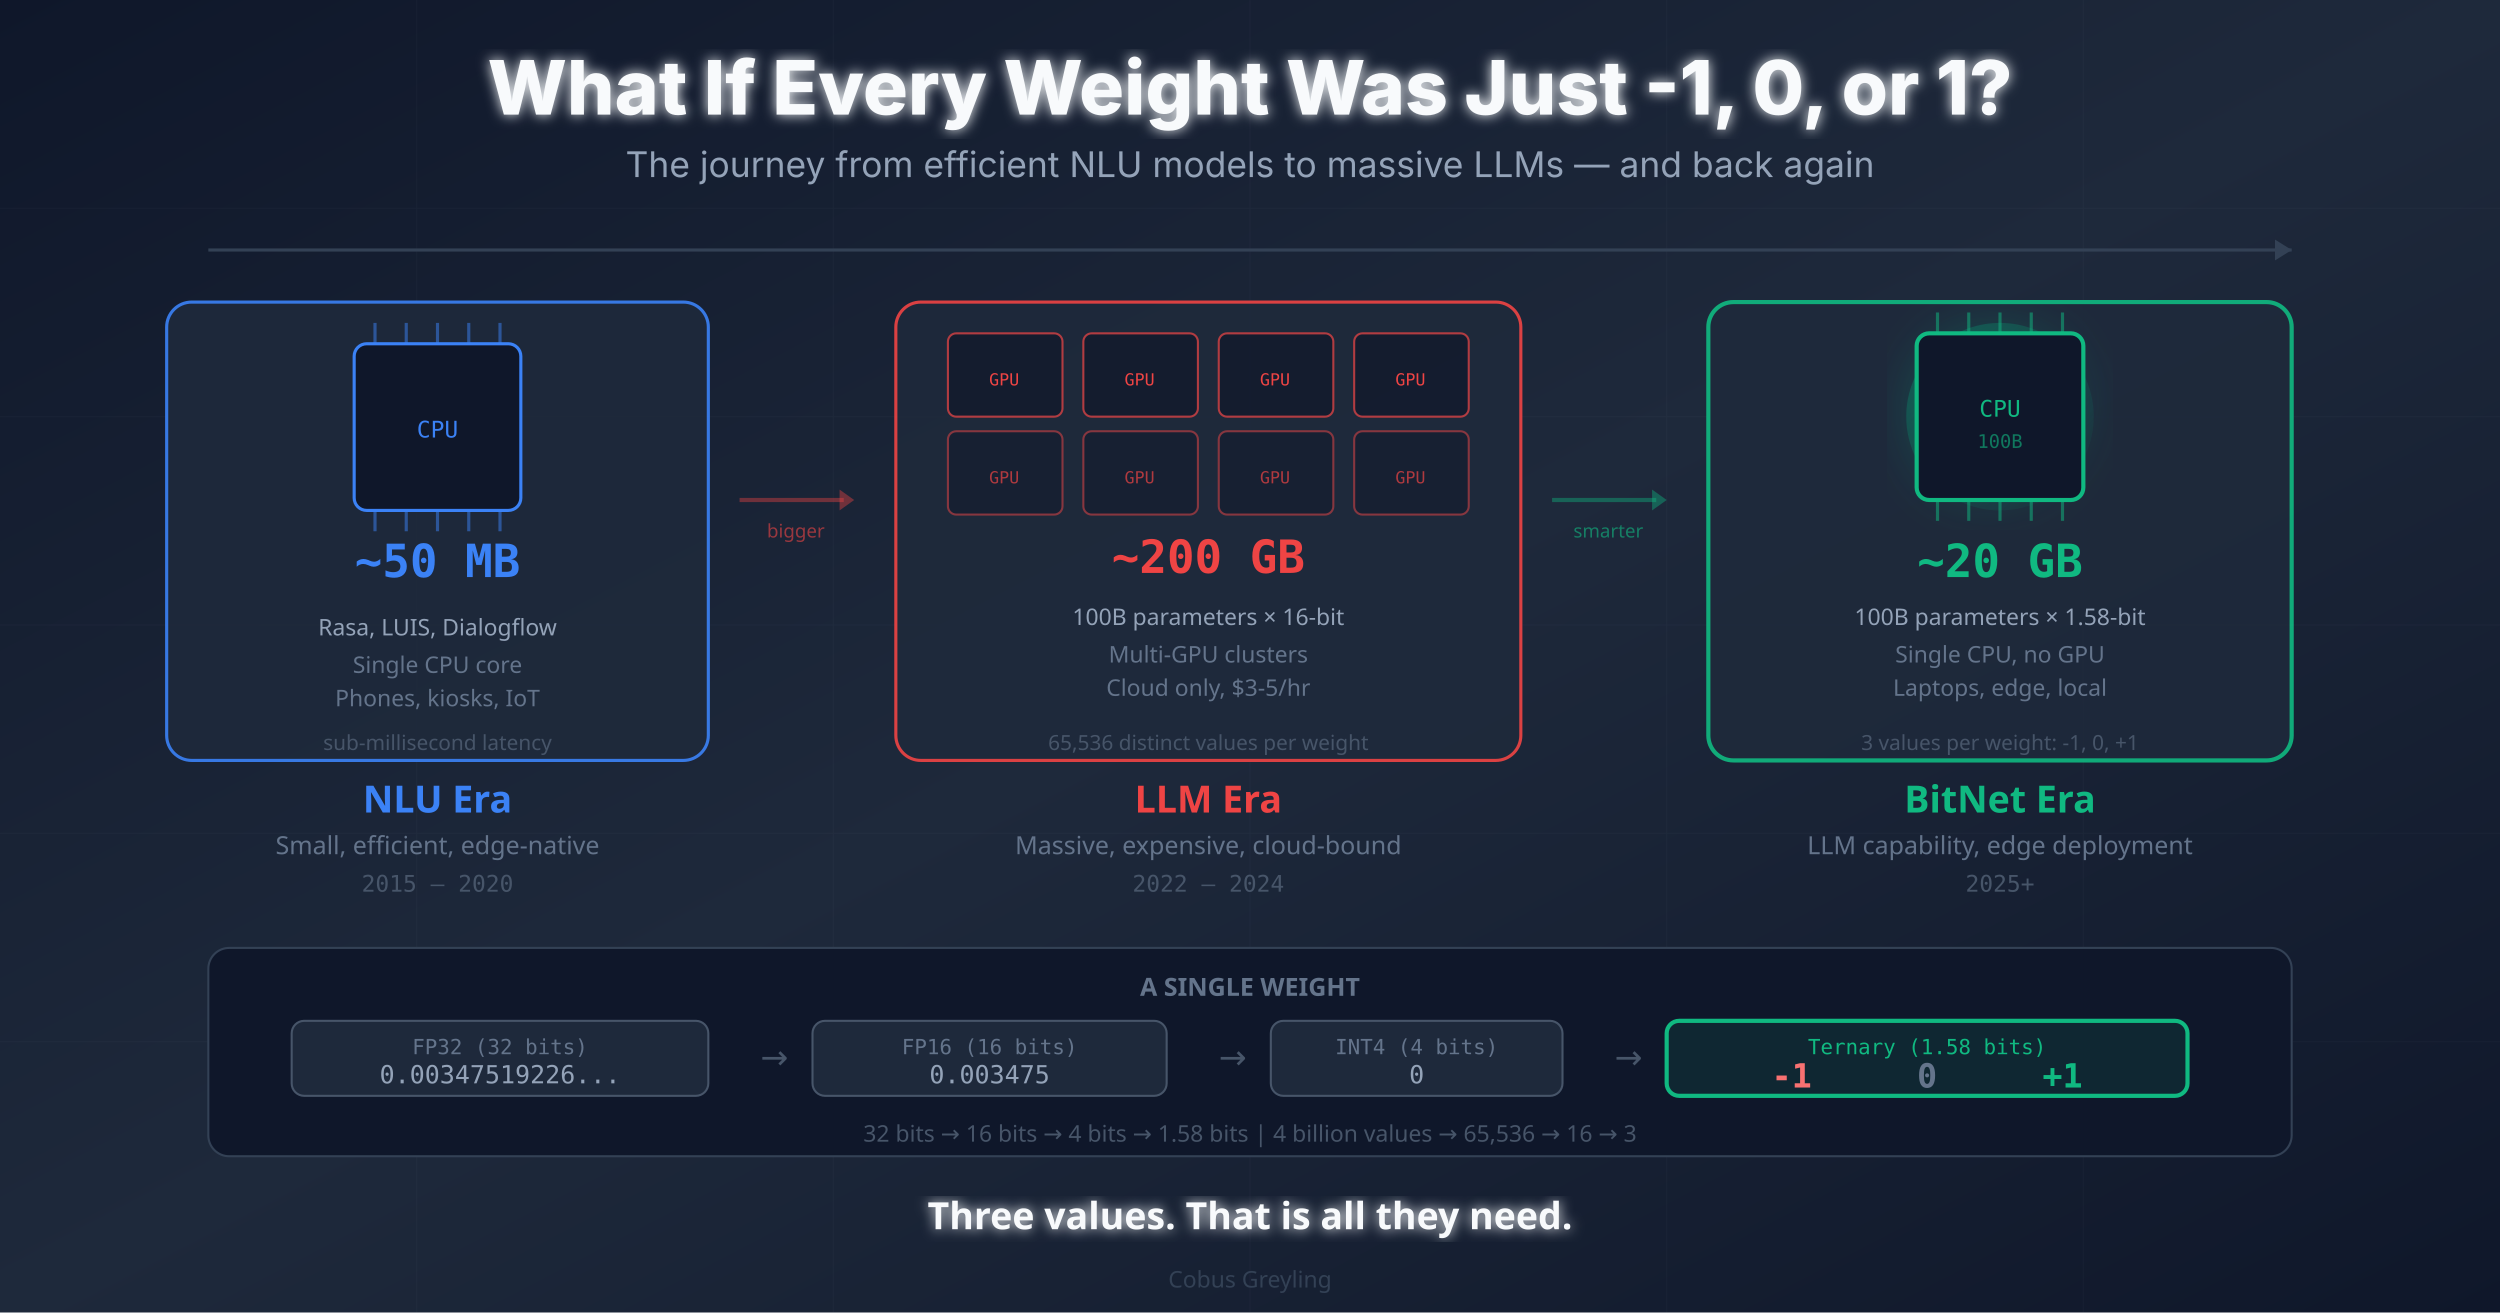
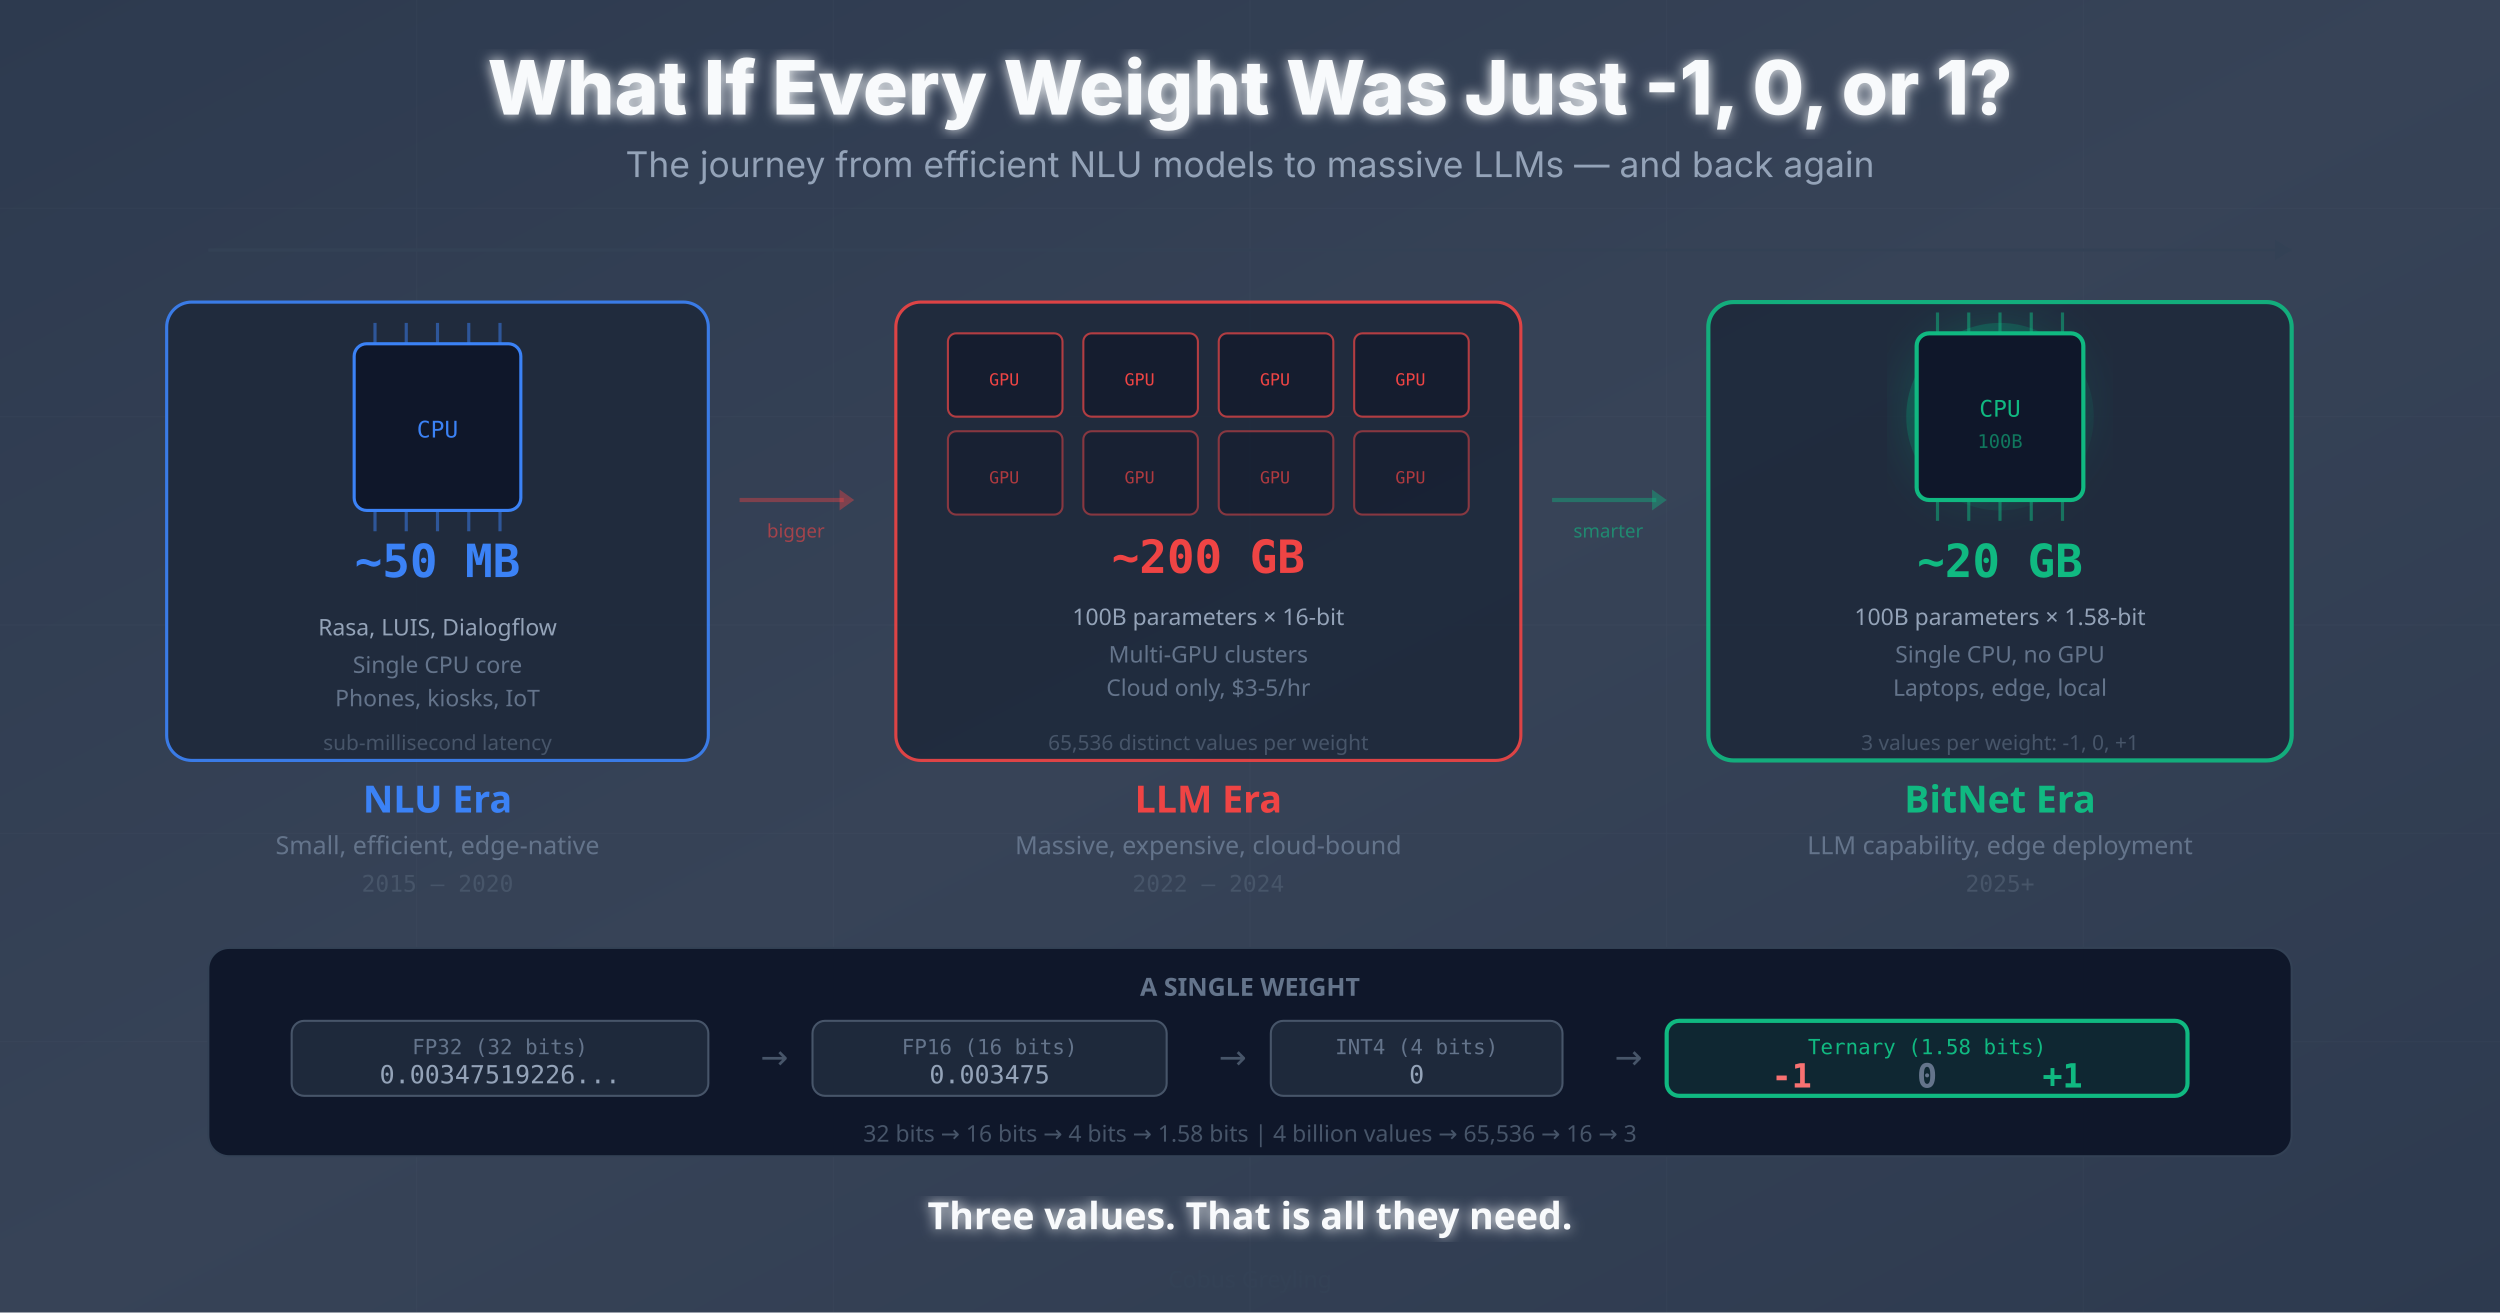
<svg xmlns="http://www.w3.org/2000/svg" viewBox="0 0 1200 630">
  <defs>
    <linearGradient id="bg" x1="0%" y1="0%" x2="100%" y2="100%">
-       <stop offset="0%" style="stop-color:#0f172a" />
-       <stop offset="50%" style="stop-color:#1e293b" />
-       <stop offset="100%" style="stop-color:#0f172a" />
+       <stop offset="0%" style="stop-color:#2d3a4f" />
+       <stop offset="50%" style="stop-color:#374357" />
+       <stop offset="100%" style="stop-color:#2d3a4f" />
    </linearGradient>
    <linearGradient id="green" x1="0%" y1="0%" x2="100%" y2="0%">
      <stop offset="0%" style="stop-color:#10b981" />
      <stop offset="100%" style="stop-color:#34d399" />
    </linearGradient>
    <linearGradient id="red" x1="0%" y1="0%" x2="100%" y2="0%">
      <stop offset="0%" style="stop-color:#ef4444" />
      <stop offset="100%" style="stop-color:#f87171" />
    </linearGradient>
    <linearGradient id="glow-green" x1="0%" y1="0%" x2="100%" y2="100%">
      <stop offset="0%" style="stop-color:#10b981;stop-opacity:0.3" />
      <stop offset="100%" style="stop-color:#10b981;stop-opacity:0" />
    </linearGradient>
    <filter id="glow">
      <feGaussianBlur stdDeviation="3" result="blur" />
      <feMerge>
        <feMergeNode in="blur" />
        <feMergeNode in="SourceGraphic" />
      </feMerge>
    </filter>
    <filter id="bigglow">
      <feGaussianBlur stdDeviation="12" result="blur" />
      <feMerge>
        <feMergeNode in="blur" />
        <feMergeNode in="SourceGraphic" />
      </feMerge>
    </filter>
  </defs>
  <rect width="1200" height="630" fill="url(#bg)" />
  <g opacity="0.04" stroke="#94a3b8" stroke-width="0.5">
    <line x1="0" y1="100" x2="1200" y2="100" />
    <line x1="0" y1="200" x2="1200" y2="200" />
    <line x1="0" y1="300" x2="1200" y2="300" />
    <line x1="0" y1="400" x2="1200" y2="400" />
    <line x1="0" y1="500" x2="1200" y2="500" />
    <line x1="200" y1="0" x2="200" y2="630" />
    <line x1="400" y1="0" x2="400" y2="630" />
    <line x1="600" y1="0" x2="600" y2="630" />
    <line x1="800" y1="0" x2="800" y2="630" />
    <line x1="1000" y1="0" x2="1000" y2="630" />
  </g>
  <text x="600" y="55" font-family="system-ui, -apple-system, sans-serif" font-size="36" font-weight="800" fill="#f8fafc" text-anchor="middle" filter="url(#glow)">What If Every Weight Was Just -1, 0, or 1?</text>
  <text x="600" y="85" font-family="system-ui, -apple-system, sans-serif" font-size="17" fill="#94a3b8" text-anchor="middle">The journey from efficient NLU models to massive LLMs — and back again</text>
  <line x1="100" y1="120" x2="1100" y2="120" stroke="#334155" stroke-width="1.5" />
  <polygon points="1100,120 1092,115 1092,125" fill="#334155" />
  <g transform="translate(80, 145)">
    <rect width="260" height="220" rx="12" fill="#1e293b" stroke="#3b82f6" stroke-width="1.5" opacity="0.9" />
    <rect x="90" y="20" width="80" height="80" rx="6" fill="#0f172a" stroke="#3b82f6" stroke-width="1.5" />
    <line x1="100" y1="20" x2="100" y2="10" stroke="#3b82f6" stroke-width="1.5" opacity="0.5" />
    <line x1="115" y1="20" x2="115" y2="10" stroke="#3b82f6" stroke-width="1.5" opacity="0.5" />
    <line x1="130" y1="20" x2="130" y2="10" stroke="#3b82f6" stroke-width="1.5" opacity="0.5" />
    <line x1="145" y1="20" x2="145" y2="10" stroke="#3b82f6" stroke-width="1.5" opacity="0.5" />
    <line x1="160" y1="20" x2="160" y2="10" stroke="#3b82f6" stroke-width="1.5" opacity="0.5" />
    <line x1="100" y1="100" x2="100" y2="110" stroke="#3b82f6" stroke-width="1.5" opacity="0.5" />
    <line x1="115" y1="100" x2="115" y2="110" stroke="#3b82f6" stroke-width="1.5" opacity="0.5" />
    <line x1="130" y1="100" x2="130" y2="110" stroke="#3b82f6" stroke-width="1.5" opacity="0.5" />
    <line x1="145" y1="100" x2="145" y2="110" stroke="#3b82f6" stroke-width="1.5" opacity="0.5" />
    <line x1="160" y1="100" x2="160" y2="110" stroke="#3b82f6" stroke-width="1.5" opacity="0.5" />
    <text x="130" y="65" font-family="monospace" font-size="11" fill="#3b82f6" text-anchor="middle">CPU</text>
    <text x="130" y="132" font-family="monospace" font-size="22" font-weight="700" fill="#3b82f6" text-anchor="middle">~50 MB</text>
    <text x="130" y="160" font-family="system-ui, sans-serif" font-size="11" fill="#94a3b8" text-anchor="middle">Rasa, LUIS, Dialogflow</text>
    <text x="130" y="178" font-family="system-ui, sans-serif" font-size="11" fill="#64748b" text-anchor="middle">Single CPU core</text>
    <text x="130" y="194" font-family="system-ui, sans-serif" font-size="11" fill="#64748b" text-anchor="middle">Phones, kiosks, IoT</text>
    <text x="130" y="215" font-family="system-ui, sans-serif" font-size="10" fill="#475569" text-anchor="middle">sub-millisecond latency</text>
  </g>
  <text x="210" y="390" font-family="system-ui, sans-serif" font-size="18" font-weight="700" fill="#3b82f6" text-anchor="middle">NLU Era</text>
  <text x="210" y="410" font-family="system-ui, sans-serif" font-size="12" fill="#64748b" text-anchor="middle">Small, efficient, edge-native</text>
  <text x="210" y="428" font-family="monospace" font-size="11" fill="#475569" text-anchor="middle">2015 — 2020</text>
  <g transform="translate(355, 240)">
    <line x1="0" y1="0" x2="50" y2="0" stroke="#ef4444" stroke-width="2" opacity="0.4" />
    <polygon points="55,0 48,-5 48,5" fill="#ef4444" opacity="0.4" />
    <text x="27" y="18" font-family="system-ui, sans-serif" font-size="9" fill="#ef4444" text-anchor="middle" opacity="0.6">bigger</text>
  </g>
  <g transform="translate(430, 145)">
    <rect width="300" height="220" rx="12" fill="#1e293b" stroke="#ef4444" stroke-width="1.5" opacity="0.9" />
    <rect x="25" y="15" width="55" height="40" rx="4" fill="#0f172a" stroke="#ef4444" stroke-width="1" opacity="0.7" />
    <text x="52" y="40" font-family="monospace" font-size="8" fill="#ef4444" text-anchor="middle">GPU</text>
    <rect x="90" y="15" width="55" height="40" rx="4" fill="#0f172a" stroke="#ef4444" stroke-width="1" opacity="0.7" />
    <text x="117" y="40" font-family="monospace" font-size="8" fill="#ef4444" text-anchor="middle">GPU</text>
    <rect x="155" y="15" width="55" height="40" rx="4" fill="#0f172a" stroke="#ef4444" stroke-width="1" opacity="0.7" />
    <text x="182" y="40" font-family="monospace" font-size="8" fill="#ef4444" text-anchor="middle">GPU</text>
    <rect x="220" y="15" width="55" height="40" rx="4" fill="#0f172a" stroke="#ef4444" stroke-width="1" opacity="0.7" />
    <text x="247" y="40" font-family="monospace" font-size="8" fill="#ef4444" text-anchor="middle">GPU</text>
    <rect x="25" y="62" width="55" height="40" rx="4" fill="#0f172a" stroke="#ef4444" stroke-width="1" opacity="0.5" />
    <text x="52" y="87" font-family="monospace" font-size="8" fill="#ef4444" text-anchor="middle" opacity="0.7">GPU</text>
    <rect x="90" y="62" width="55" height="40" rx="4" fill="#0f172a" stroke="#ef4444" stroke-width="1" opacity="0.5" />
    <text x="117" y="87" font-family="monospace" font-size="8" fill="#ef4444" text-anchor="middle" opacity="0.7">GPU</text>
    <rect x="155" y="62" width="55" height="40" rx="4" fill="#0f172a" stroke="#ef4444" stroke-width="1" opacity="0.5" />
    <text x="182" y="87" font-family="monospace" font-size="8" fill="#ef4444" text-anchor="middle" opacity="0.7">GPU</text>
    <rect x="220" y="62" width="55" height="40" rx="4" fill="#0f172a" stroke="#ef4444" stroke-width="1" opacity="0.5" />
    <text x="247" y="87" font-family="monospace" font-size="8" fill="#ef4444" text-anchor="middle" opacity="0.7">GPU</text>
    <text x="150" y="130" font-family="monospace" font-size="22" font-weight="700" fill="#ef4444" text-anchor="middle">~200 GB</text>
    <text x="150" y="155" font-family="system-ui, sans-serif" font-size="11" fill="#94a3b8" text-anchor="middle">100B parameters × 16-bit</text>
    <text x="150" y="173" font-family="system-ui, sans-serif" font-size="11" fill="#64748b" text-anchor="middle">Multi-GPU clusters</text>
    <text x="150" y="189" font-family="system-ui, sans-serif" font-size="11" fill="#64748b" text-anchor="middle">Cloud only, $3-5/hr</text>
    <text x="150" y="215" font-family="system-ui, sans-serif" font-size="10" fill="#475569" text-anchor="middle">65,536 distinct values per weight</text>
  </g>
  <text x="580" y="390" font-family="system-ui, sans-serif" font-size="18" font-weight="700" fill="#ef4444" text-anchor="middle">LLM Era</text>
  <text x="580" y="410" font-family="system-ui, sans-serif" font-size="12" fill="#64748b" text-anchor="middle">Massive, expensive, cloud-bound</text>
  <text x="580" y="428" font-family="monospace" font-size="11" fill="#475569" text-anchor="middle">2022 — 2024</text>
  <g transform="translate(745, 240)">
    <line x1="0" y1="0" x2="50" y2="0" stroke="#10b981" stroke-width="2" opacity="0.4" />
    <polygon points="55,0 48,-5 48,5" fill="#10b981" opacity="0.4" />
    <text x="27" y="18" font-family="system-ui, sans-serif" font-size="9" fill="#10b981" text-anchor="middle" opacity="0.6">smarter</text>
  </g>
  <g transform="translate(820, 145)">
    <rect width="280" height="220" rx="12" fill="#1e293b" stroke="#10b981" stroke-width="2" opacity="0.9" />
    <circle cx="140" cy="55" r="45" fill="url(#glow-green)" filter="url(#bigglow)" />
    <rect x="100" y="15" width="80" height="80" rx="6" fill="#0f172a" stroke="#10b981" stroke-width="2" />
    <line x1="110" y1="15" x2="110" y2="5" stroke="#10b981" stroke-width="1.5" opacity="0.5" />
    <line x1="125" y1="15" x2="125" y2="5" stroke="#10b981" stroke-width="1.5" opacity="0.5" />
    <line x1="140" y1="15" x2="140" y2="5" stroke="#10b981" stroke-width="1.5" opacity="0.5" />
    <line x1="155" y1="15" x2="155" y2="5" stroke="#10b981" stroke-width="1.5" opacity="0.5" />
    <line x1="170" y1="15" x2="170" y2="5" stroke="#10b981" stroke-width="1.5" opacity="0.5" />
    <line x1="110" y1="95" x2="110" y2="105" stroke="#10b981" stroke-width="1.5" opacity="0.5" />
    <line x1="125" y1="95" x2="125" y2="105" stroke="#10b981" stroke-width="1.5" opacity="0.5" />
    <line x1="140" y1="95" x2="140" y2="105" stroke="#10b981" stroke-width="1.5" opacity="0.5" />
    <line x1="155" y1="95" x2="155" y2="105" stroke="#10b981" stroke-width="1.5" opacity="0.5" />
    <line x1="170" y1="95" x2="170" y2="105" stroke="#10b981" stroke-width="1.5" opacity="0.5" />
    <text x="140" y="55" font-family="monospace" font-size="11" fill="#10b981" text-anchor="middle">CPU</text>
    <text x="140" y="70" font-family="monospace" font-size="9" fill="#10b981" text-anchor="middle" opacity="0.6">100B</text>
    <text x="140" y="132" font-family="monospace" font-size="22" font-weight="700" fill="#10b981" text-anchor="middle">~20 GB</text>
    <text x="140" y="155" font-family="system-ui, sans-serif" font-size="11" fill="#94a3b8" text-anchor="middle">100B parameters × 1.58-bit</text>
    <text x="140" y="173" font-family="system-ui, sans-serif" font-size="11" fill="#64748b" text-anchor="middle">Single CPU, no GPU</text>
    <text x="140" y="189" font-family="system-ui, sans-serif" font-size="11" fill="#64748b" text-anchor="middle">Laptops, edge, local</text>
    <text x="140" y="215" font-family="system-ui, sans-serif" font-size="10" fill="#475569" text-anchor="middle">3 values per weight: -1, 0, +1</text>
  </g>
  <text x="960" y="390" font-family="system-ui, sans-serif" font-size="18" font-weight="700" fill="#10b981" text-anchor="middle">BitNet Era</text>
  <text x="960" y="410" font-family="system-ui, sans-serif" font-size="12" fill="#64748b" text-anchor="middle">LLM capability, edge deployment</text>
  <text x="960" y="428" font-family="monospace" font-size="11" fill="#475569" text-anchor="middle">2025+</text>
  <rect x="100" y="455" width="1000" height="100" rx="10" fill="#0f172a" stroke="#334155" stroke-width="1" />
  <text x="600" y="478" font-family="system-ui, sans-serif" font-size="12" font-weight="600" fill="#64748b" text-anchor="middle">A SINGLE WEIGHT</text>
  <g transform="translate(140, 490)">
    <rect width="200" height="36" rx="6" fill="#1e293b" stroke="#475569" stroke-width="1" />
    <text x="100" y="16" font-family="monospace" font-size="10" fill="#64748b" text-anchor="middle">FP32 (32 bits)</text>
    <text x="100" y="30" font-family="monospace" font-size="12" fill="#94a3b8" text-anchor="middle">0.00347519226...</text>
  </g>
  <text x="365" y="513" font-family="system-ui, sans-serif" font-size="16" fill="#475569">→</text>
  <g transform="translate(390, 490)">
    <rect width="170" height="36" rx="6" fill="#1e293b" stroke="#475569" stroke-width="1" />
    <text x="85" y="16" font-family="monospace" font-size="10" fill="#64748b" text-anchor="middle">FP16 (16 bits)</text>
    <text x="85" y="30" font-family="monospace" font-size="12" fill="#94a3b8" text-anchor="middle">0.003475</text>
  </g>
  <text x="585" y="513" font-family="system-ui, sans-serif" font-size="16" fill="#475569">→</text>
  <g transform="translate(610, 490)">
    <rect width="140" height="36" rx="6" fill="#1e293b" stroke="#475569" stroke-width="1" />
    <text x="70" y="16" font-family="monospace" font-size="10" fill="#64748b" text-anchor="middle">INT4 (4 bits)</text>
    <text x="70" y="30" font-family="monospace" font-size="12" fill="#94a3b8" text-anchor="middle">0</text>
  </g>
  <text x="775" y="513" font-family="system-ui, sans-serif" font-size="16" fill="#475569">→</text>
  <g transform="translate(800, 490)">
    <rect width="250" height="36" rx="6" fill="#10b981" fill-opacity="0.1" stroke="#10b981" stroke-width="2" />
    <text x="125" y="16" font-family="monospace" font-size="10" fill="#10b981" text-anchor="middle">Ternary (1.58 bits)</text>
    <text x="60" y="32" font-family="monospace" font-size="16" font-weight="700" fill="#f87171" text-anchor="middle">-1</text>
    <text x="125" y="32" font-family="monospace" font-size="16" font-weight="700" fill="#64748b" text-anchor="middle">0</text>
    <text x="190" y="32" font-family="monospace" font-size="16" font-weight="700" fill="#10b981" text-anchor="middle">+1</text>
  </g>
  <text x="600" y="548" font-family="system-ui, sans-serif" font-size="11" fill="#475569" text-anchor="middle">32 bits → 16 bits → 4 bits → 1.58 bits  |  4 billion values → 65,536 → 16 → 3</text>
  <text x="600" y="590" font-family="system-ui, sans-serif" font-size="18" font-weight="700" fill="#f8fafc" text-anchor="middle" filter="url(#glow)">Three values. That is all they need.</text>
  <text x="600" y="618" font-family="system-ui, sans-serif" font-size="11" fill="#334155" text-anchor="middle">Cobus Greyling</text>
</svg>
